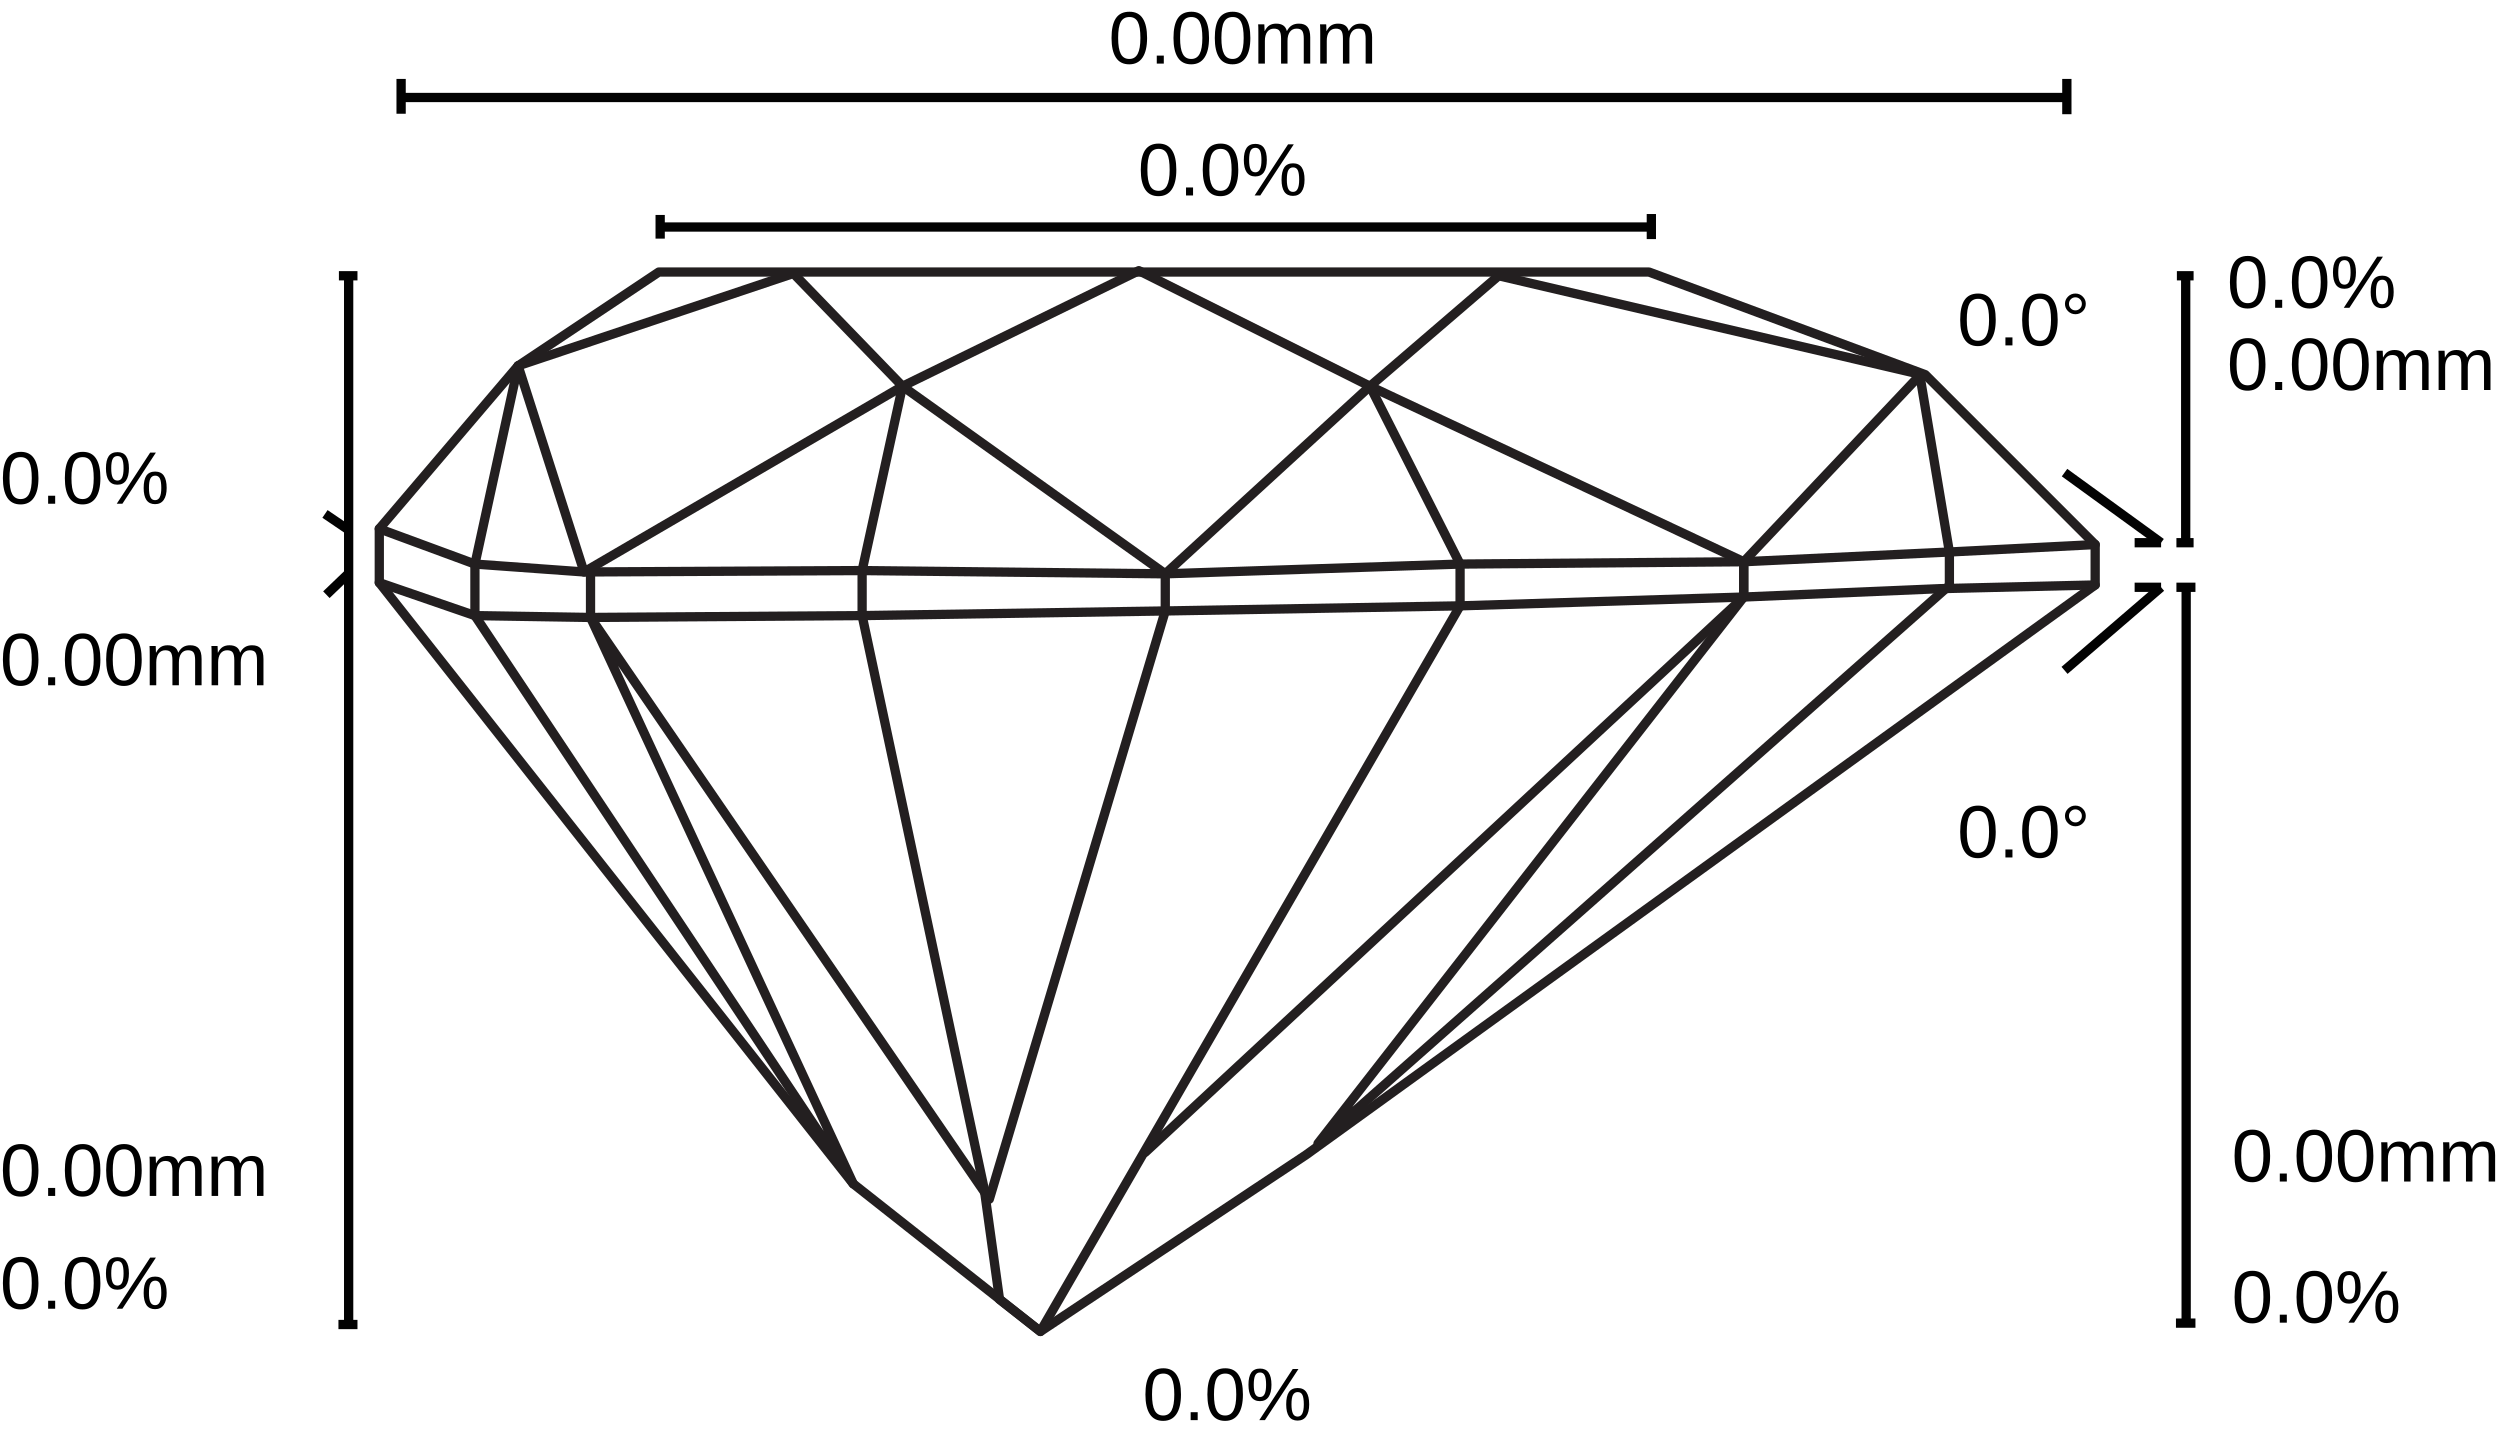
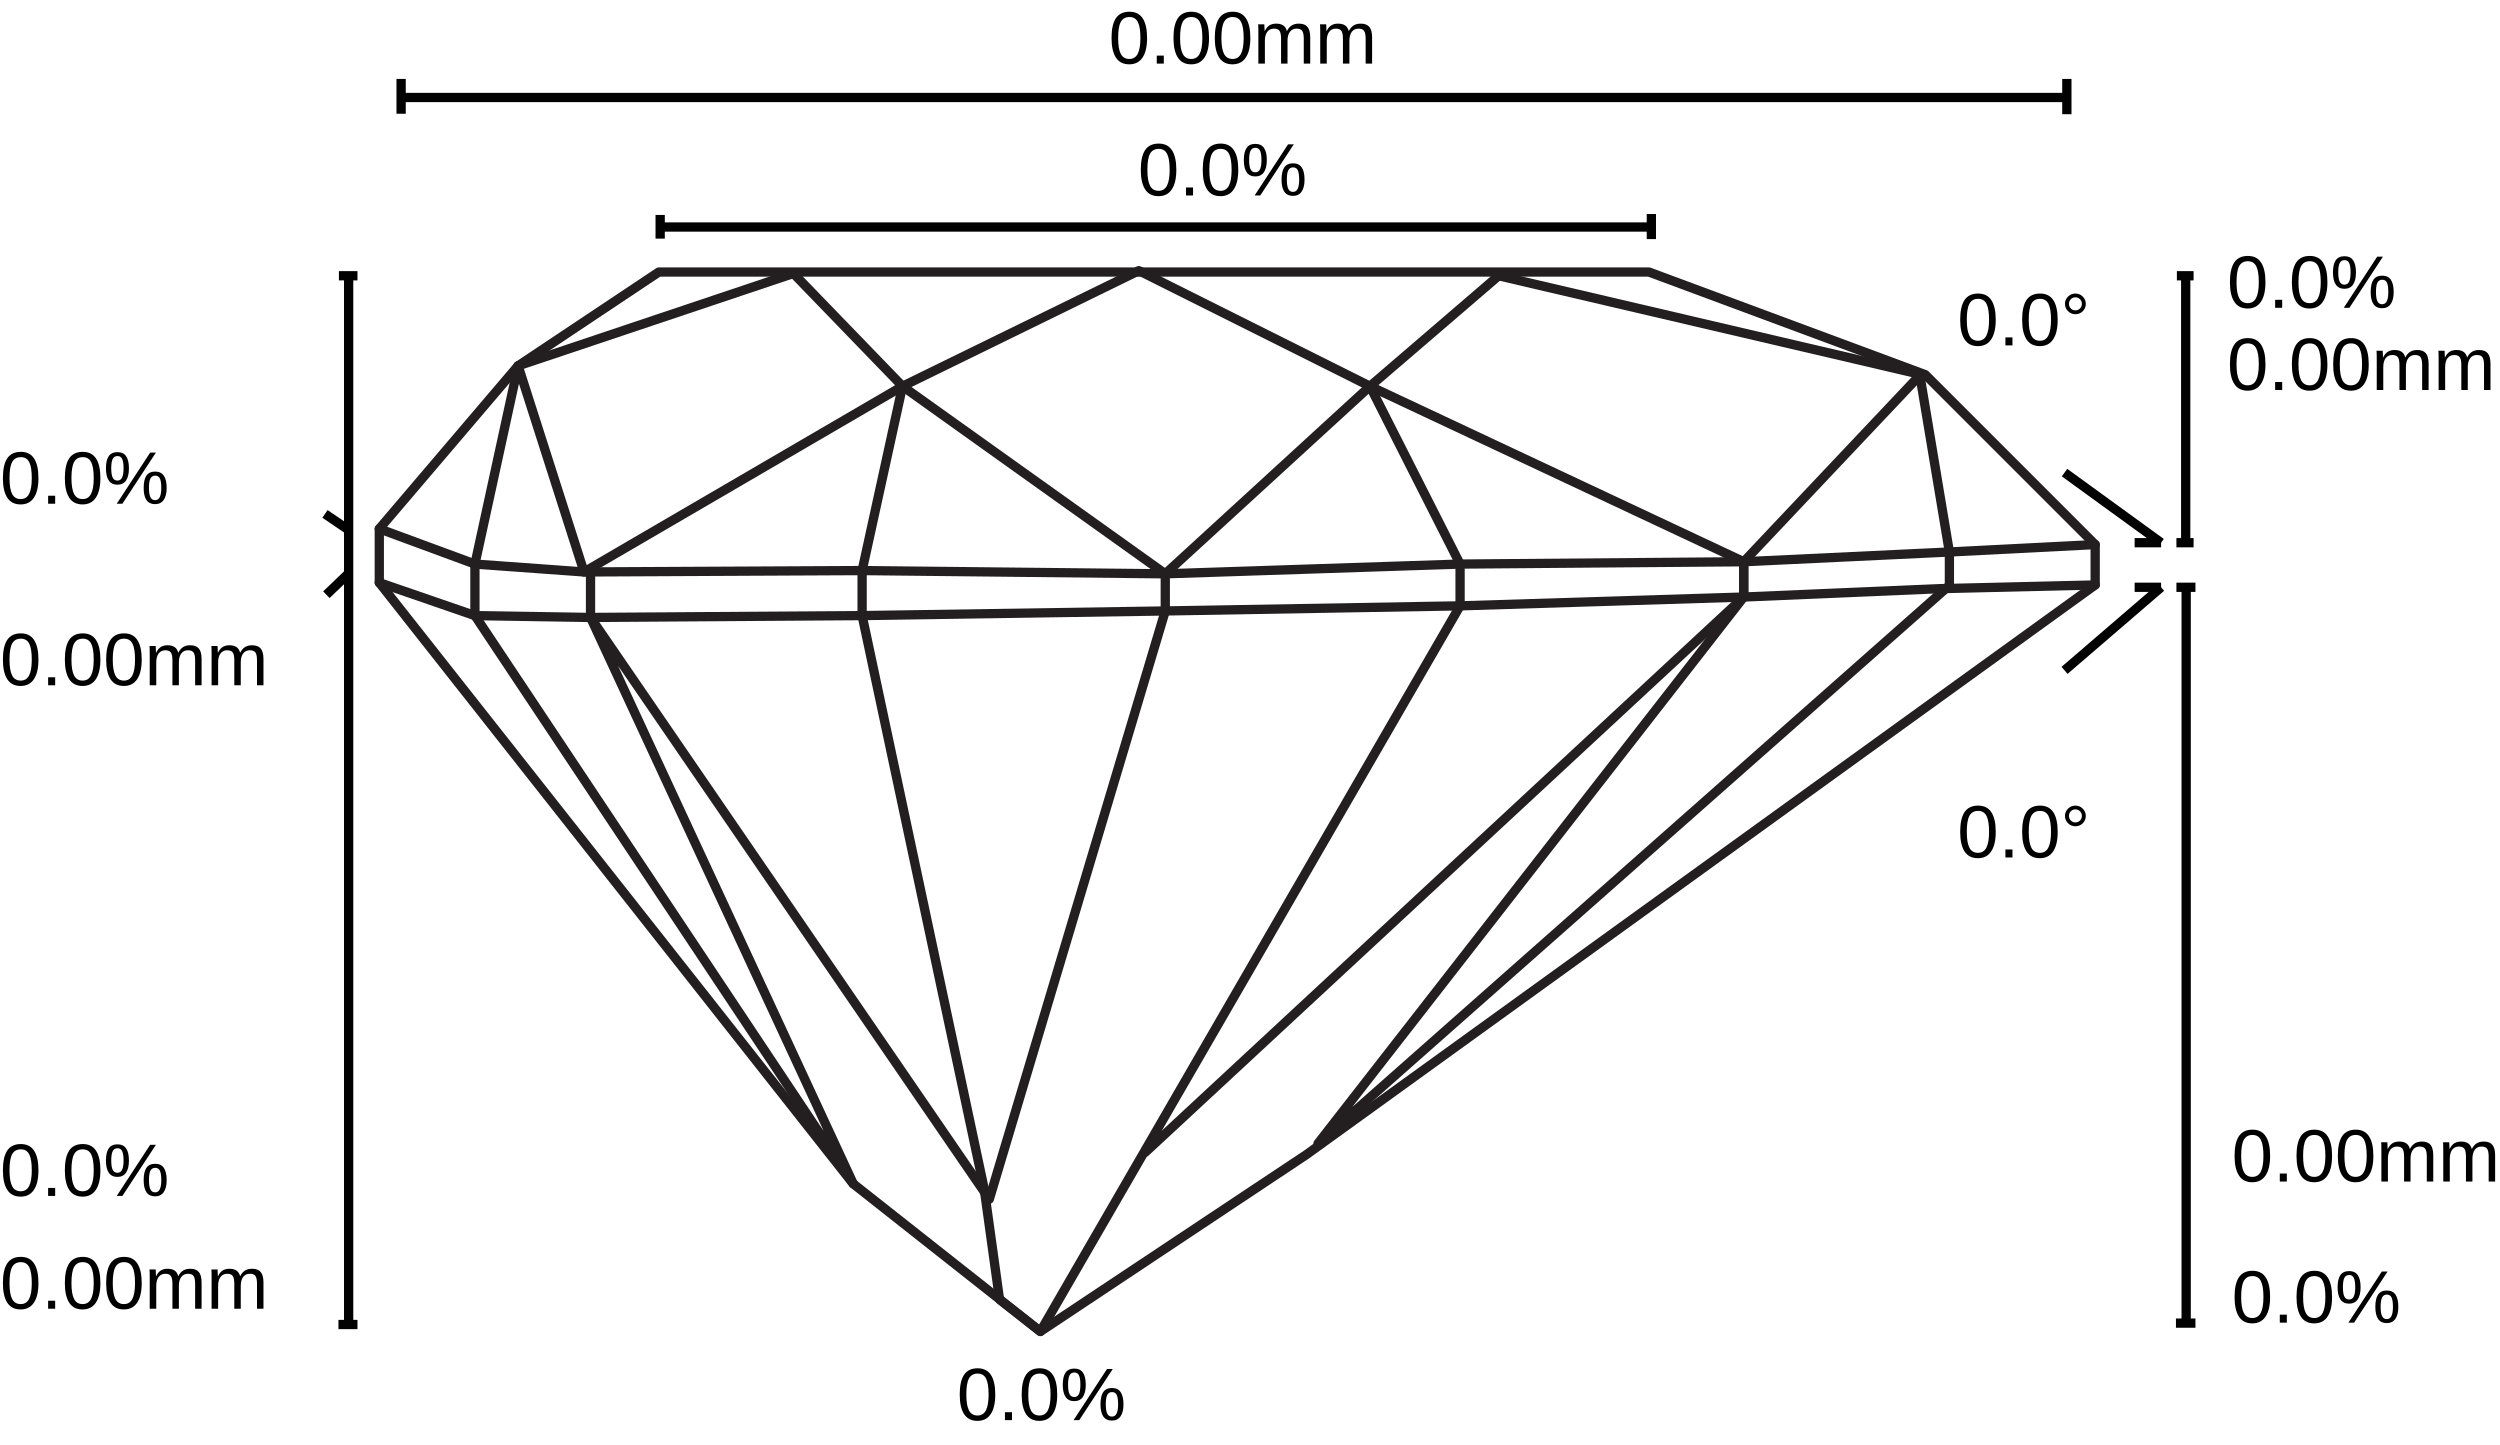
<svg xmlns="http://www.w3.org/2000/svg" id="Layer_1" data-name="Layer 1" viewBox="0 0 538.5 311.1">
  <defs>
    <style>
      .cls-1, .cls-3, .cls-4 {
        fill: none;
        stroke-width: 2px;
      }

      .cls-1 {
        stroke: #020202;
        stroke-miterlimit: 10;
      }

      .cls-2 {
        isolation: isolate;
        font-size: 16px;
        font-family: ArialMT, Arial;
      }

      .cls-3, .cls-4 {
        stroke: #231f20;
        stroke-linejoin: round;
      }

      .cls-4 {
        stroke-linecap: round;
      }
    </style>
  </defs>
  <g id="lines">
    <line class="cls-1" x1="142.2" y1="48.9" x2="355.2" y2="48.9" />
    <line class="cls-1" x1="142.2" y1="46.3" x2="142.2" y2="51.4" />
    <line class="cls-1" x1="355.7" y1="46.1" x2="355.7" y2="51.5" />
    <g>
      <line class="cls-1" x1="86.5" y1="21" x2="445" y2="21" />
      <line class="cls-1" x1="445.2" y1="17" x2="445.2" y2="24.6" />
      <line class="cls-1" x1="86.4" y1="17" x2="86.4" y2="24.5" />
    </g>
    <g>
      <line class="cls-1" x1="75.1" y1="59.4" x2="75.1" y2="285.1" />
      <line class="cls-1" x1="73" y1="59.4" x2="77" y2="59.4" />
      <line class="cls-1" x1="72.9" y1="285.3" x2="77" y2="285.3" />
    </g>
    <g>
      <line class="cls-1" x1="470.8" y1="59.4" x2="470.8" y2="116.9" />
      <line class="cls-1" x1="468.9" y1="59.4" x2="472.5" y2="59.4" />
      <line class="cls-1" x1="468.8" y1="116.9" x2="472.5" y2="116.9" />
    </g>
    <g>
      <line class="cls-1" x1="470.9" y1="126.9" x2="470.9" y2="284.9" />
      <line class="cls-1" x1="468.8" y1="126.5" x2="472.9" y2="126.5" />
      <line class="cls-1" x1="468.7" y1="285" x2="472.9" y2="285" />
    </g>
    <g>
      <line class="cls-1" x1="444.7" y1="101.8" x2="465.5" y2="116.9" />
      <line class="cls-1" x1="459.8" y1="116.9" x2="465.5" y2="116.9" />
    </g>
    <line class="cls-1" x1="70" y1="110.7" x2="75.3" y2="114.3" />
    <line class="cls-1" x1="70.3" y1="128.1" x2="75.1" y2="123.5" />
    <g>
      <line class="cls-1" x1="444.7" y1="144.4" x2="465.5" y2="126.5" />
      <line class="cls-1" x1="459.8" y1="126.5" x2="465.5" y2="126.5" />
    </g>
  </g>
  <g id="text">
-     <text class="cls-2" transform="translate(246.1 305.9)">0.0%</text>
-     <text class="cls-2" transform="translate(421.6 74.4)">0.0°</text>
-     <text class="cls-2" transform="translate(421.6 184.7)">0.0°</text>
+     <text class="cls-2" id="SVG_Culet_Size_percentages" data-rounding="1" data-suffix="%" transform="translate(206.1 305.9)">0.0%</text>
+     <text class="cls-2" id="SVG_Crown_angel-deg" data-rounding="1" data-suffix="°" transform="translate(421.6 74.4)">0.0°</text>
+     <text class="cls-2" id="SVG_Pavilion_angel-deg" data-rounding="1" data-suffix="°" transform="translate(421.6 184.7)">0.0°</text>
    <g id="Pavillion">
-       <text class="cls-2" transform="translate(480.7 284.9)">0.0%</text>
-       <text class="cls-2" transform="translate(480.7 254.5)">0.00mm</text>
+       <text class="cls-2" id="SVG_Pavilion_height-percentages" data-rounding="1" data-suffix="%" transform="translate(480.7 284.9)">0.0%</text>
+       <text class="cls-2" id="SVG_Pavilion_height-mm" data-rounding="2" data-suffix="mm" transform="translate(480.7 254.5)">0.00mm</text>
    </g>
    <g id="Crown">
-       <text class="cls-2" transform="translate(479.7 84)">0.00mm</text>
-       <text class="cls-2" transform="translate(479.7 66.3)">0.0%</text>
+       <text class="cls-2" id="SVG_Crown_height-mm" data-rounding="2" data-suffix="mm" transform="translate(479.7 84)">0.00mm</text>
+       <text class="cls-2" id="SVG_Crown_height-percentages" data-rounding="1" transform="translate(479.7 66.3)">0.0%</text>
    </g>
    <g id="Total">
-       <text class="cls-2" transform="translate(0 281.9)">0.0%</text>
-       <text class="cls-2" transform="translate(0 257.6)">0.00mm</text>
+       <text class="cls-2" id="SVG_Total_Depth_mm" data-rounding="2" data-suffix="mm" transform="translate(0 281.9)">0.00mm</text>
+       <text class="cls-2" id="SVG_Total_Depth_percentages" data-rounding="1" data-suffix="%" transform="translate(0 257.6)">0.0%</text>
    </g>
    <g id="Girdle">
-       <text class="cls-2" transform="translate(0 147.6)">0.00mm</text>
-       <text class="cls-2" transform="translate(0 108.5)">0.0%</text>
+       <text class="cls-2" id="SVG_Girdle_Thickness-mm" data-rounding="2" data-suffix="mm" transform="translate(0 147.6)">0.00mm</text>
+       <text class="cls-2" id="SVG_Girdle_Thickness-percentages" data-rounding="1" data-suffix="%" transform="translate(0 108.5)">0.0%</text>
    </g>
    <g id="Table">
-       <text class="cls-2" transform="translate(245.1 42.1)">0.0%</text>
-       <text class="cls-2" transform="translate(238.8 13.7)">0.00mm</text>
+       <text class="cls-2" id="SVG_Table_Size_percentages" data-rounding="0" data-suffix="%" transform="translate(245.1 42.1)">0.0%</text>
+       <text class="cls-2" id="SVG_Length_mm" data-rounding="2" data-suffix="mm" transform="translate(238.8 13.7)">0.00mm</text>
    </g>
  </g>
  <g id="heart">
    <g>
      <polygon class="cls-3" points="224.1 286.8 281.4 248.7 451.3 126 451.3 117.3 414.7 80.7 355.2 58.6 141.9 58.6 111.6 78.8 81.7 113.9 81.7 125.5 183.8 255 224.1 286.8" />
      <polygon class="cls-3" points="224.1 286.8 314.5 130.5 314.5 121.5 295.1 83.2 245.3 58.3 194.4 83.2 185.7 122.9 185.7 132.6 212 256.1 215.3 279.9 224.1 286.8" />
      <polygon class="cls-3" points="111.6 78.8 170.9 58.9 194.4 83.2 125.8 123.2 111.6 78.8" />
      <polyline class="cls-4" points="111.6 78.8 102.3 121.5 102.3 132.6 183.8 255 127.2 133 213.1 258.3 251 131.6 251 123.6 295.1 83.2 375.6 121 375.6 128.6 246.7 248.2" />
      <polyline class="cls-4" points="81.7 113.9 102.3 121.5 125.8 123.2 185.7 122.9 251 123.6 314.5 121.5 375.6 121 419.9 118.9 451.3 117.3" />
      <polyline class="cls-4" points="451.3 126 417.8 126.8 375.6 128.6 314.5 130.5 251 131.6 185.7 132.6 127.2 133 127.2 123.2" />
      <polyline class="cls-4" points="81.7 125.5 102.3 132.6 127.2 133" />
      <line class="cls-4" x1="194.4" y1="83.2" x2="251" y2="123.6" />
      <polyline class="cls-4" points="295.1 83.2 322.8 59.4 413.5 80.6 419.9 118.9 419.9 126.1 283.9 246.3 375.6 128.6 375.6 121 413 81.4" />
    </g>
  </g>
</svg>
